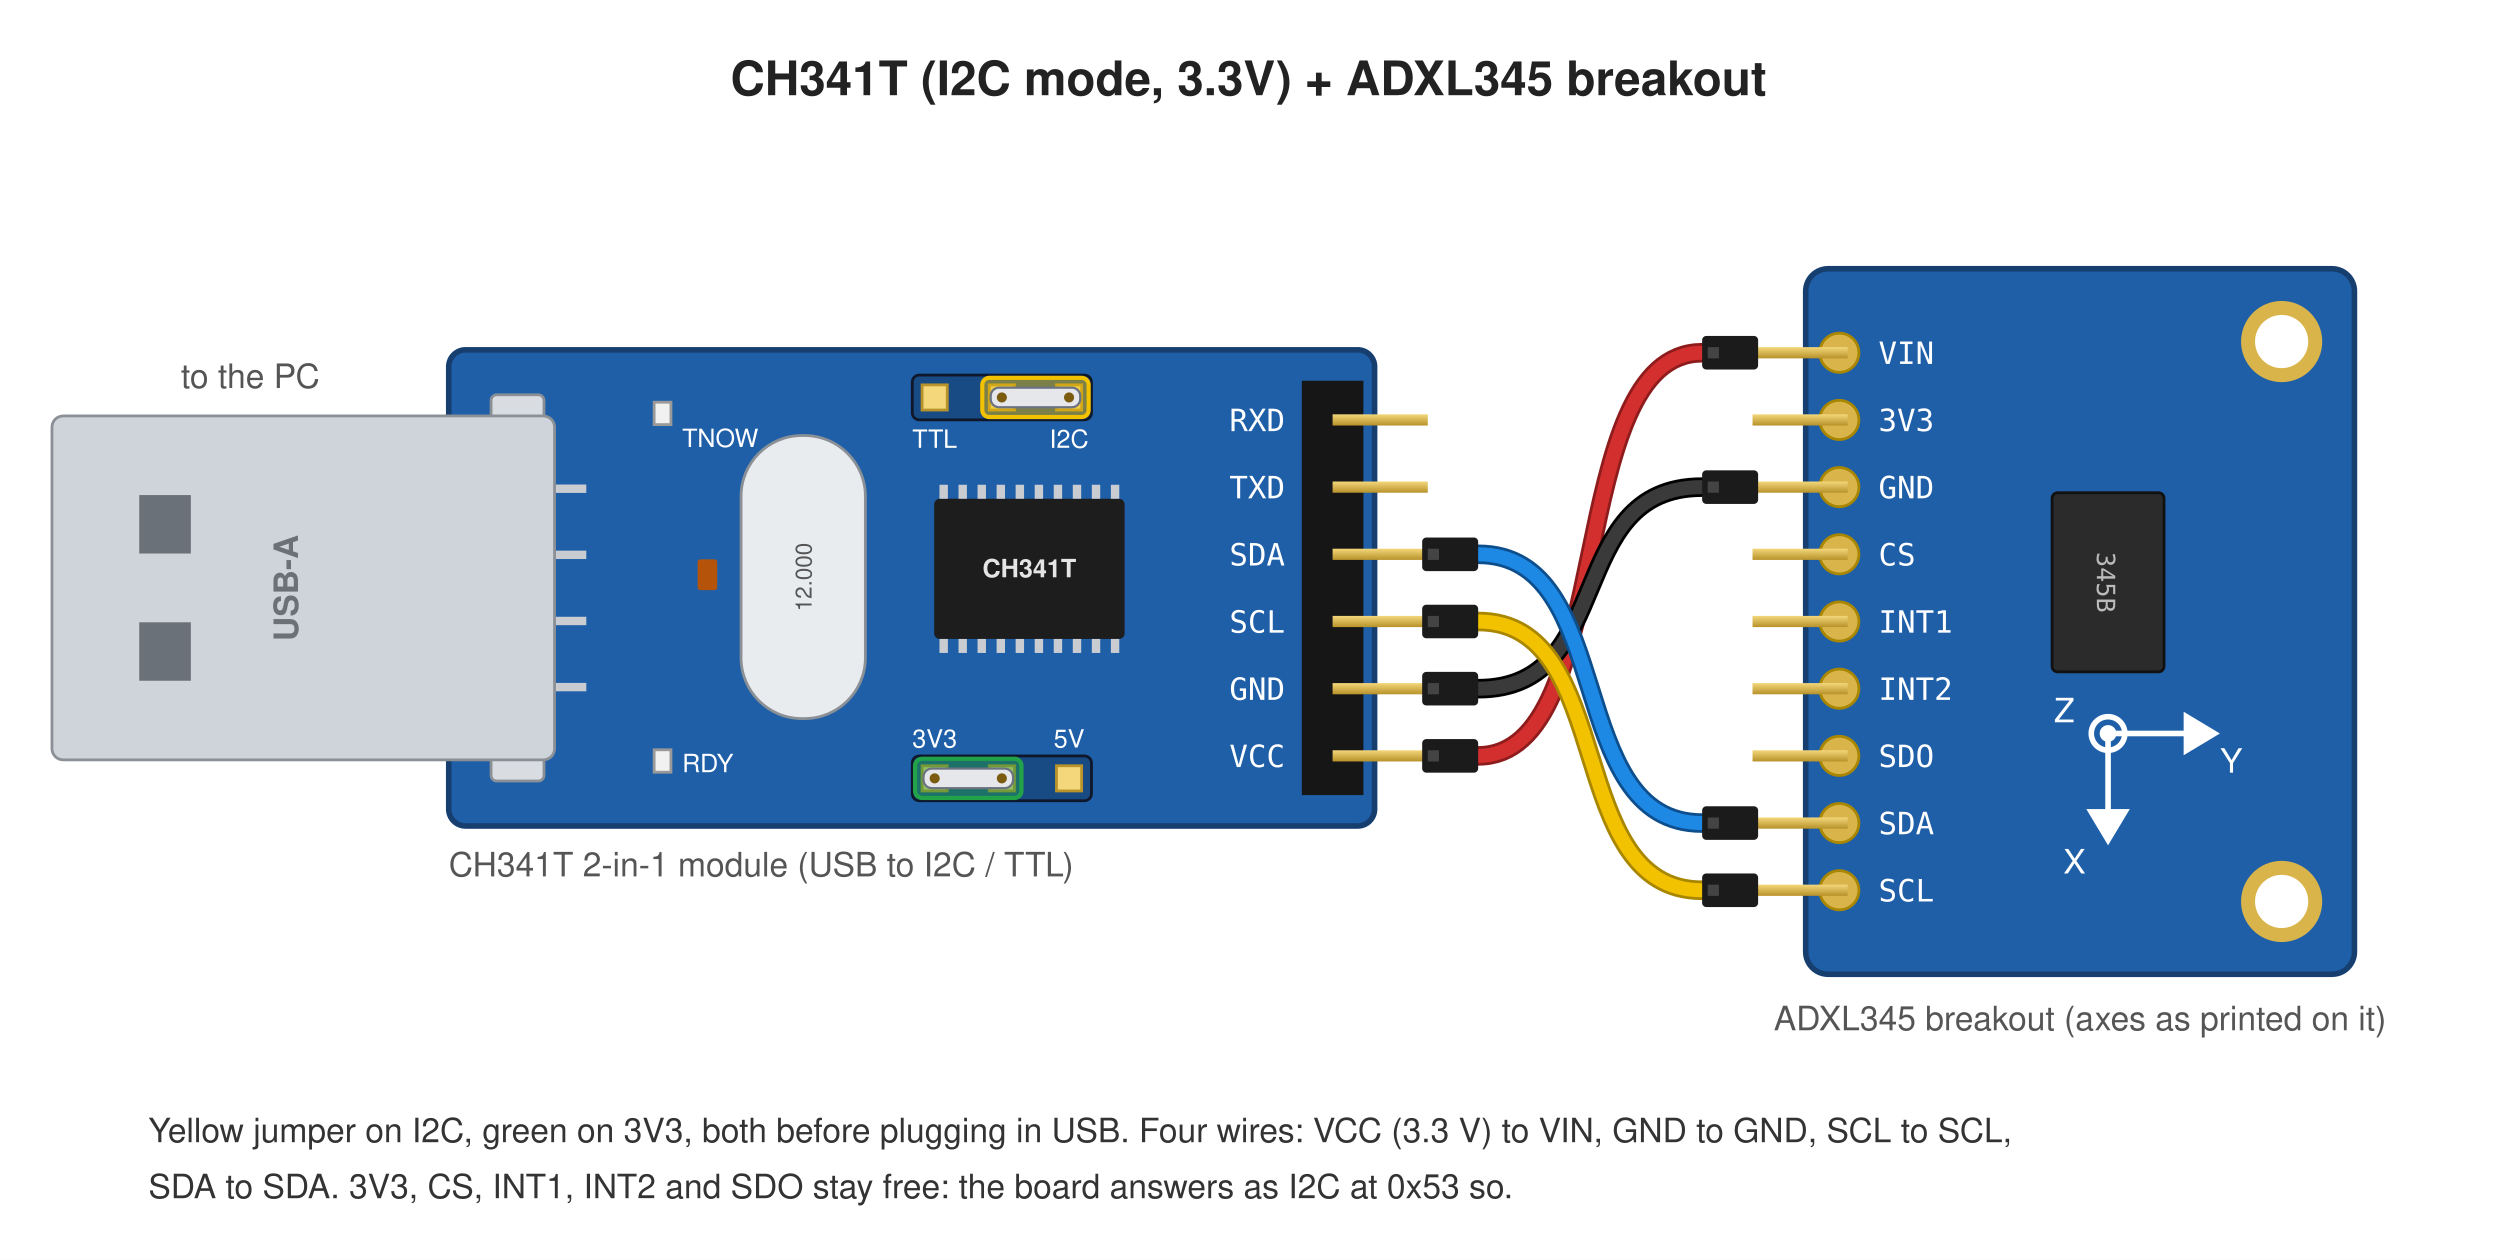
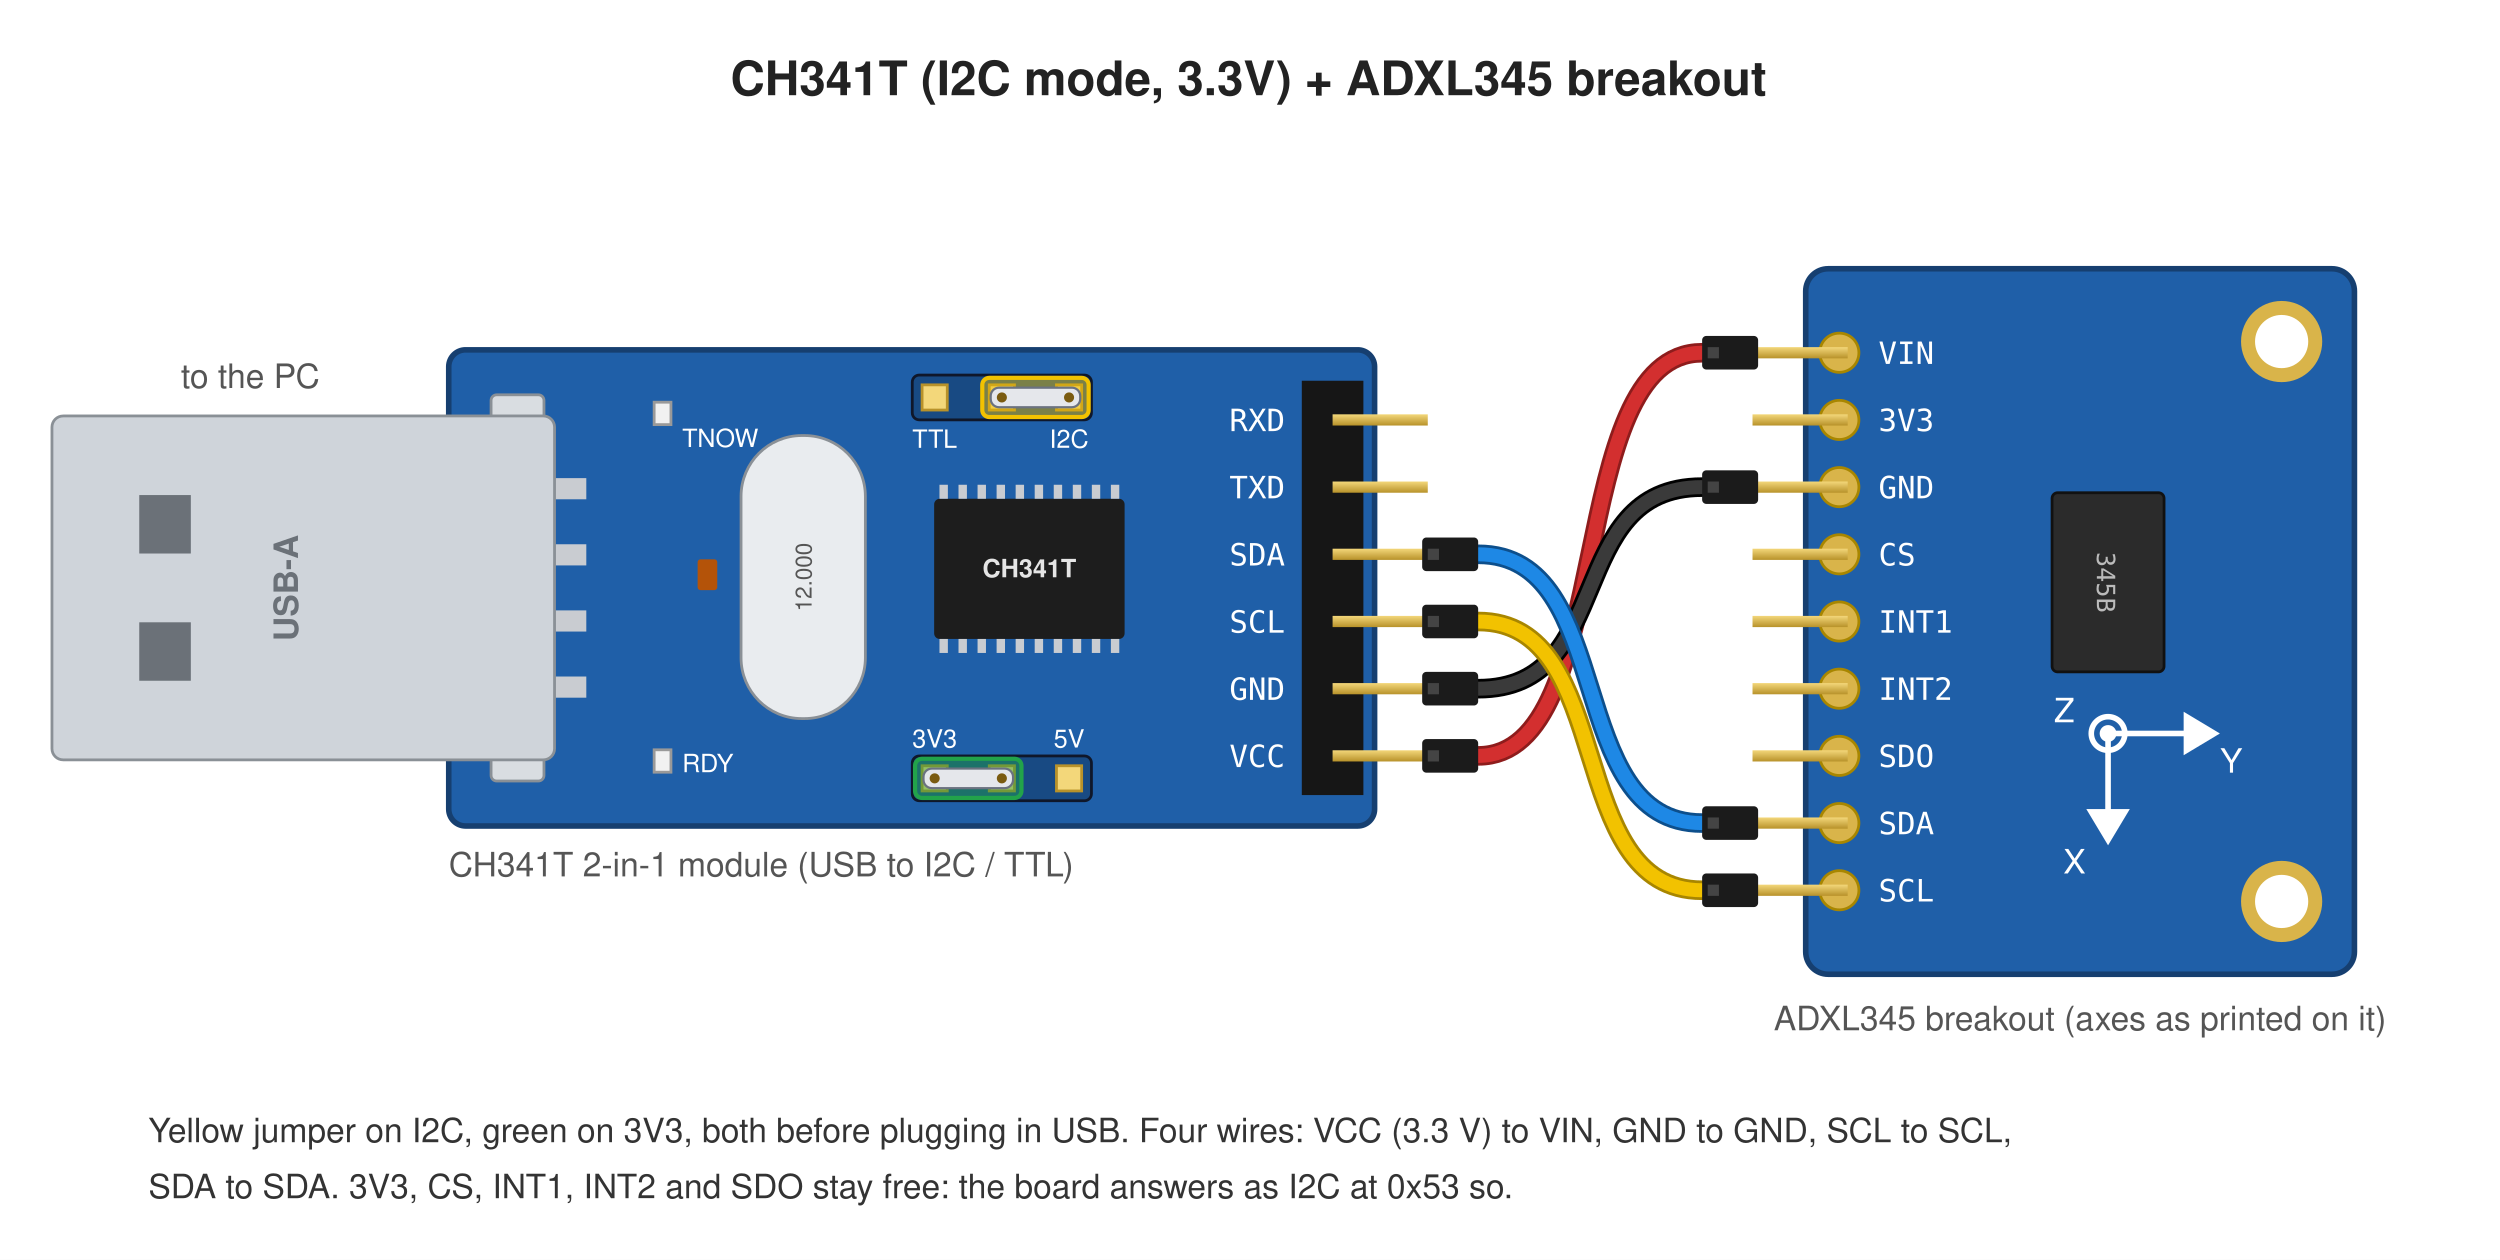
<svg xmlns="http://www.w3.org/2000/svg" viewBox="0 0 893 450" width="893" height="450" font-family="Helvetica, Arial, sans-serif">
  <style>@media (prefers-color-scheme: dark) { .bg { fill-opacity: 0.85 } }</style>
  <defs>
    <linearGradient id="metal" x1="0" y1="0" x2="0" y2="1">
      <stop offset="0" stop-color="#e9ecef" />
      <stop offset="0.5" stop-color="#b8bec5" />
      <stop offset="1" stop-color="#d9dde1" />
    </linearGradient>
    <linearGradient id="pin" x1="0" y1="0" x2="0" y2="1">
      <stop offset="0" stop-color="#f3d77a" />
      <stop offset="1" stop-color="#b8922a" />
    </linearGradient>
    <g id="dupont">
      <rect x="0" y="-6" width="20" height="12" rx="1.5" fill="#1b1b1b" />
      <rect x="2" y="-2" width="4" height="4" fill="#444" />
    </g>
  </defs>
  <rect class="bg" width="893" height="450" fill="#ffffff" />
  <text x="446" y="34" text-anchor="middle" font-size="17" font-weight="bold" fill="#222">CH341T (I2C mode, 3.3V) + ADXL345 breakout</text>
  <text x="89.425" y="138.583" text-anchor="middle" font-size="12" fill="#555">to the PC</text>
  <rect x="160.291" y="124.961" width="330.709" height="170.079" rx="6" fill="#1f5fa8" stroke="#163f70" stroke-width="2" />
  <rect x="175.409" y="141.024" width="18.898" height="9.449" rx="2" fill="#d9dde1" stroke="#8a9096" />
  <rect x="175.409" y="269.528" width="18.898" height="9.449" rx="2" fill="#d9dde1" stroke="#8a9096" />
-   <rect x="196.087" y="173.067" width="13.339" height="3" fill="#c9ccd1" />
-   <rect x="196.087" y="196.689" width="13.339" height="3" fill="#c9ccd1" />
-   <rect x="196.087" y="220.311" width="13.339" height="3" fill="#c9ccd1" />
-   <rect x="196.087" y="243.933" width="13.339" height="3" fill="#c9ccd1" />
+   <rect x="196.087" y="170.787" width="13.339" height="7.559" fill="#c9ccd1" />
+   <rect x="196.087" y="194.409" width="13.339" height="7.559" fill="#c9ccd1" />
+   <rect x="196.087" y="218.031" width="13.339" height="7.559" fill="#c9ccd1" />
+   <rect x="196.087" y="241.654" width="13.339" height="7.559" fill="#c9ccd1" />
  <rect x="18.559" y="148.583" width="179.528" height="122.835" rx="4" fill="#cfd4da" stroke="#8a9096" />
  <rect x="49.74" y="176.835" width="18.425" height="20.882" fill="#6b7178" />
  <rect x="49.74" y="222.283" width="18.425" height="20.882" fill="#6b7178" />
  <text transform="translate(106.4331 210.0) rotate(-90)" text-anchor="middle" font-size="12" font-weight="bold" fill="#6b7178">USB-A</text>
  <text x="160.291" y="313.039" font-size="12" fill="#555">CH341T 2-in-1 module (USB to I2C / TTL)</text>
  <rect x="465.0" y="136.0" width="22" height="148.0" fill="#161616" />
  <g fill="url(#pin)">
    <rect x="476.0" y="148.0" width="34.0" height="4" />
    <rect x="476.0" y="172.0" width="34.0" height="4" />
    <rect x="476.0" y="196.0" width="34.0" height="4" />
    <rect x="476.0" y="220.0" width="34.0" height="4" />
    <rect x="476.0" y="244.0" width="34.0" height="4" />
    <rect x="476.0" y="268.0" width="34.0" height="4" />
  </g>
  <g font-size="11" fill="#fff" font-family="Menlo, Consolas, monospace" text-anchor="end">
    <text x="459.0" y="154.0">RXD</text>
    <text x="459.0" y="178.0">TXD</text>
    <text x="459.0" y="202.0">SDA</text>
    <text x="459.0" y="226.0">SCL</text>
    <text x="459.0" y="250.0">GND</text>
    <text x="459.0" y="274.0">VCC</text>
  </g>
  <rect x="333.677" y="178.157" width="68.031" height="50.079" rx="2" fill="#1d1d1d" />
  <rect x="335.579" y="173.157" width="3" height="5" fill="#c9ccd1" />
  <rect x="335.579" y="228.236" width="3" height="5" fill="#c9ccd1" />
  <rect x="342.382" y="173.157" width="3" height="5" fill="#c9ccd1" />
  <rect x="342.382" y="228.236" width="3" height="5" fill="#c9ccd1" />
  <rect x="349.185" y="173.157" width="3" height="5" fill="#c9ccd1" />
  <rect x="349.185" y="228.236" width="3" height="5" fill="#c9ccd1" />
  <rect x="355.988" y="173.157" width="3" height="5" fill="#c9ccd1" />
  <rect x="355.988" y="228.236" width="3" height="5" fill="#c9ccd1" />
  <rect x="362.791" y="173.157" width="3" height="5" fill="#c9ccd1" />
  <rect x="362.791" y="228.236" width="3" height="5" fill="#c9ccd1" />
  <rect x="369.594" y="173.157" width="3" height="5" fill="#c9ccd1" />
  <rect x="369.594" y="228.236" width="3" height="5" fill="#c9ccd1" />
  <rect x="376.398" y="173.157" width="3" height="5" fill="#c9ccd1" />
  <rect x="376.398" y="228.236" width="3" height="5" fill="#c9ccd1" />
  <rect x="383.201" y="173.157" width="3" height="5" fill="#c9ccd1" />
  <rect x="383.201" y="228.236" width="3" height="5" fill="#c9ccd1" />
  <rect x="390.004" y="173.157" width="3" height="5" fill="#c9ccd1" />
  <rect x="390.004" y="228.236" width="3" height="5" fill="#c9ccd1" />
  <rect x="396.807" y="173.157" width="3" height="5" fill="#c9ccd1" />
  <rect x="396.807" y="228.236" width="3" height="5" fill="#c9ccd1" />
  <text x="367.693" y="206.197" text-anchor="middle" font-size="9" font-weight="bold" fill="#e5e5e5">CH341T</text>
  <rect x="264.701" y="155.575" width="44.409" height="101.102" rx="21.732" fill="#e9ecef" stroke="#8a9096" />
  <text transform="translate(289.9055 206.126) rotate(-90)" text-anchor="middle" font-size="8" fill="#555">12.000</text>
  <rect x="249.197" y="199.795" width="7" height="11" rx="1" fill="#b45309" />
  <rect x="325.866" y="133.969" width="64" height="16" rx="2.5" fill="#000" fill-opacity="0.22" stroke="#0f172a" stroke-width="1" />
  <rect x="377.366" y="137.469" width="9" height="9" fill="#f3d77a" stroke="#b8922a" />
  <rect x="353.366" y="137.469" width="9" height="9" fill="#f3d77a" stroke="#b8922a" />
  <rect x="329.366" y="137.469" width="9" height="9" fill="#f3d77a" stroke="#b8922a" />
  <rect x="350.866" y="134.969" width="38" height="14" rx="2.5" fill="#f2c200" fill-opacity="0.45" stroke="#f2c200" stroke-width="1.5" />
  <rect x="353.866" y="138.469" width="32" height="7" rx="3" fill="#e5e7eb" stroke="#6b7280" stroke-width="0.8" />
  <circle cx="357.866" cy="141.969" r="1.8" fill="#7a5b10" />
  <circle cx="381.866" cy="141.969" r="1.8" fill="#7a5b10" />
  <rect x="325.866" y="270.031" width="64" height="16" rx="2.5" fill="#000" fill-opacity="0.22" stroke="#0f172a" stroke-width="1" />
  <rect x="377.366" y="273.531" width="9" height="9" fill="#f3d77a" stroke="#b8922a" />
  <rect x="353.366" y="273.531" width="9" height="9" fill="#f3d77a" stroke="#b8922a" />
  <rect x="329.366" y="273.531" width="9" height="9" fill="#f3d77a" stroke="#b8922a" />
  <rect x="326.866" y="271.031" width="38" height="14" rx="2.5" fill="#22a34a" fill-opacity="0.45" stroke="#22a34a" stroke-width="1.5" />
  <rect x="329.866" y="274.531" width="32" height="7" rx="3" fill="#e5e7eb" stroke="#6b7280" stroke-width="0.8" />
  <circle cx="333.866" cy="278.031" r="1.8" fill="#7a5b10" />
  <circle cx="357.866" cy="278.031" r="1.8" fill="#7a5b10" />
  <text x="381.866" y="159.969" text-anchor="middle" font-size="9" fill="#fff">I2C</text>
  <text x="333.866" y="159.969" text-anchor="middle" font-size="9" fill="#fff">TTL</text>
  <text x="381.866" y="267.031" text-anchor="middle" font-size="9" fill="#fff">5V</text>
  <text x="333.866" y="267.031" text-anchor="middle" font-size="9" fill="#fff">3V3</text>
  <rect x="233.661" y="143.669" width="6" height="8" fill="#f1f1f1" stroke="#999" />
  <text x="243.661" y="159.669" font-size="9" fill="#fff">TNOW</text>
  <rect x="233.661" y="267.827" width="6" height="8" fill="#f1f1f1" stroke="#999" />
  <text x="243.661" y="275.827" font-size="9" fill="#fff">RDY</text>
  <g transform="translate(33 0)">
    <rect x="612" y="96" width="196" height="252" rx="8" fill="#1f5fa8" stroke="#163f70" stroke-width="2" />
    <circle cx="782" cy="122" r="12" fill="#fff" stroke="#d9b44a" stroke-width="5" />
    <circle cx="782" cy="322" r="12" fill="#fff" stroke="#d9b44a" stroke-width="5" />
    <g fill="#d9b44a" stroke="#a88600">
      <circle cx="624" cy="126" r="7" />
      <circle cx="624" cy="150" r="7" />
      <circle cx="624" cy="174" r="7" />
      <circle cx="624" cy="198" r="7" />
      <circle cx="624" cy="222" r="7" />
      <circle cx="624" cy="246" r="7" />
      <circle cx="624" cy="270" r="7" />
      <circle cx="624" cy="294" r="7" />
      <circle cx="624" cy="318" r="7" />
    </g>
    <g fill="url(#pin)">
      <rect x="593" y="124" width="34" height="4" />
      <rect x="593" y="148" width="34" height="4" />
      <rect x="593" y="172" width="34" height="4" />
      <rect x="593" y="196" width="34" height="4" />
      <rect x="593" y="220" width="34" height="4" />
      <rect x="593" y="244" width="34" height="4" />
      <rect x="593" y="268" width="34" height="4" />
      <rect x="593" y="292" width="34" height="4" />
      <rect x="593" y="316" width="34" height="4" />
    </g>
    <g font-size="11" fill="#fff" font-family="Menlo, Consolas, monospace">
      <text x="638" y="130">VIN</text>
      <text x="638" y="154">3V3</text>
      <text x="638" y="178">GND</text>
      <text x="638" y="202">CS</text>
      <text x="638" y="226">INT1</text>
      <text x="638" y="250">INT2</text>
      <text x="638" y="274">SDO</text>
      <text x="638" y="298">SDA</text>
      <text x="638" y="322">SCL</text>
    </g>
    <rect x="700" y="176" width="40" height="64" rx="2" fill="#2b2b2b" stroke="#111" />
    <text x="720" y="212" text-anchor="middle" font-size="9" fill="#bbb" font-family="Menlo, Consolas, monospace" transform="rotate(90 720 208)">345B</text>
    <g stroke="#fff" stroke-width="2" fill="#fff" font-size="12" font-family="Helvetica, Arial, sans-serif">
      <line x1="720" y1="262" x2="720" y2="296" />
      <path d="M714 290 L720 300 L726 290 z" />
      <text x="712" y="312" stroke="none" text-anchor="end">X</text>
      <line x1="720" y1="262" x2="754" y2="262" />
      <path d="M748 256 L758 262 L748 268 z" />
      <text x="760" y="276" stroke="none">Y</text>
      <circle cx="720" cy="262" r="6" fill="none" />
      <circle cx="720" cy="262" r="2" />
      <text x="708" y="258" stroke="none" text-anchor="end">Z</text>
    </g>
    <text x="710" y="368" text-anchor="middle" font-size="12" fill="#555">ADXL345 breakout (axes as printed on it)</text>
    <g stroke-linecap="round" fill="none">
      <path d="M495 270 C 545 270, 525 126, 575 126" stroke="#8e1c1c" stroke-width="7" />
      <path d="M495 270 C 545 270, 525 126, 575 126" stroke="#d32f2f" stroke-width="5" />
      <path d="M495 246 C 545 246, 525 174, 575 174" stroke="#000" stroke-width="7" />
      <path d="M495 246 C 545 246, 525 174, 575 174" stroke="#3a3a3a" stroke-width="5" />
      <path d="M495 222 C 545 222, 525 318, 575 318" stroke="#a88600" stroke-width="7" />
      <path d="M495 222 C 545 222, 525 318, 575 318" stroke="#f2c200" stroke-width="5" />
      <path d="M495 198 C 545 198, 525 294, 575 294" stroke="#0d4f8c" stroke-width="7" />
      <path d="M495 198 C 545 198, 525 294, 575 294" stroke="#1e88e5" stroke-width="5" />
    </g>
    <use href="#dupont" x="475" y="270" />
    <use href="#dupont" x="475" y="246" />
    <use href="#dupont" x="475" y="222" />
    <use href="#dupont" x="475" y="198" />
    <use href="#dupont" x="575" y="126" />
    <use href="#dupont" x="575" y="174" />
    <use href="#dupont" x="575" y="318" />
    <use href="#dupont" x="575" y="294" />
    <g font-size="12" fill="#333">
      <text x="20" y="408">Yellow jumper on I2C, green on 3V3, both before plugging in USB. Four wires: VCC (3.3 V) to VIN, GND to GND, SCL to SCL,</text>
      <text x="20" y="428">SDA to SDA. 3V3, CS, INT1, INT2 and SDO stay free: the board answers as I2C at 0x53 so.</text>
    </g>
  </g>
</svg>
